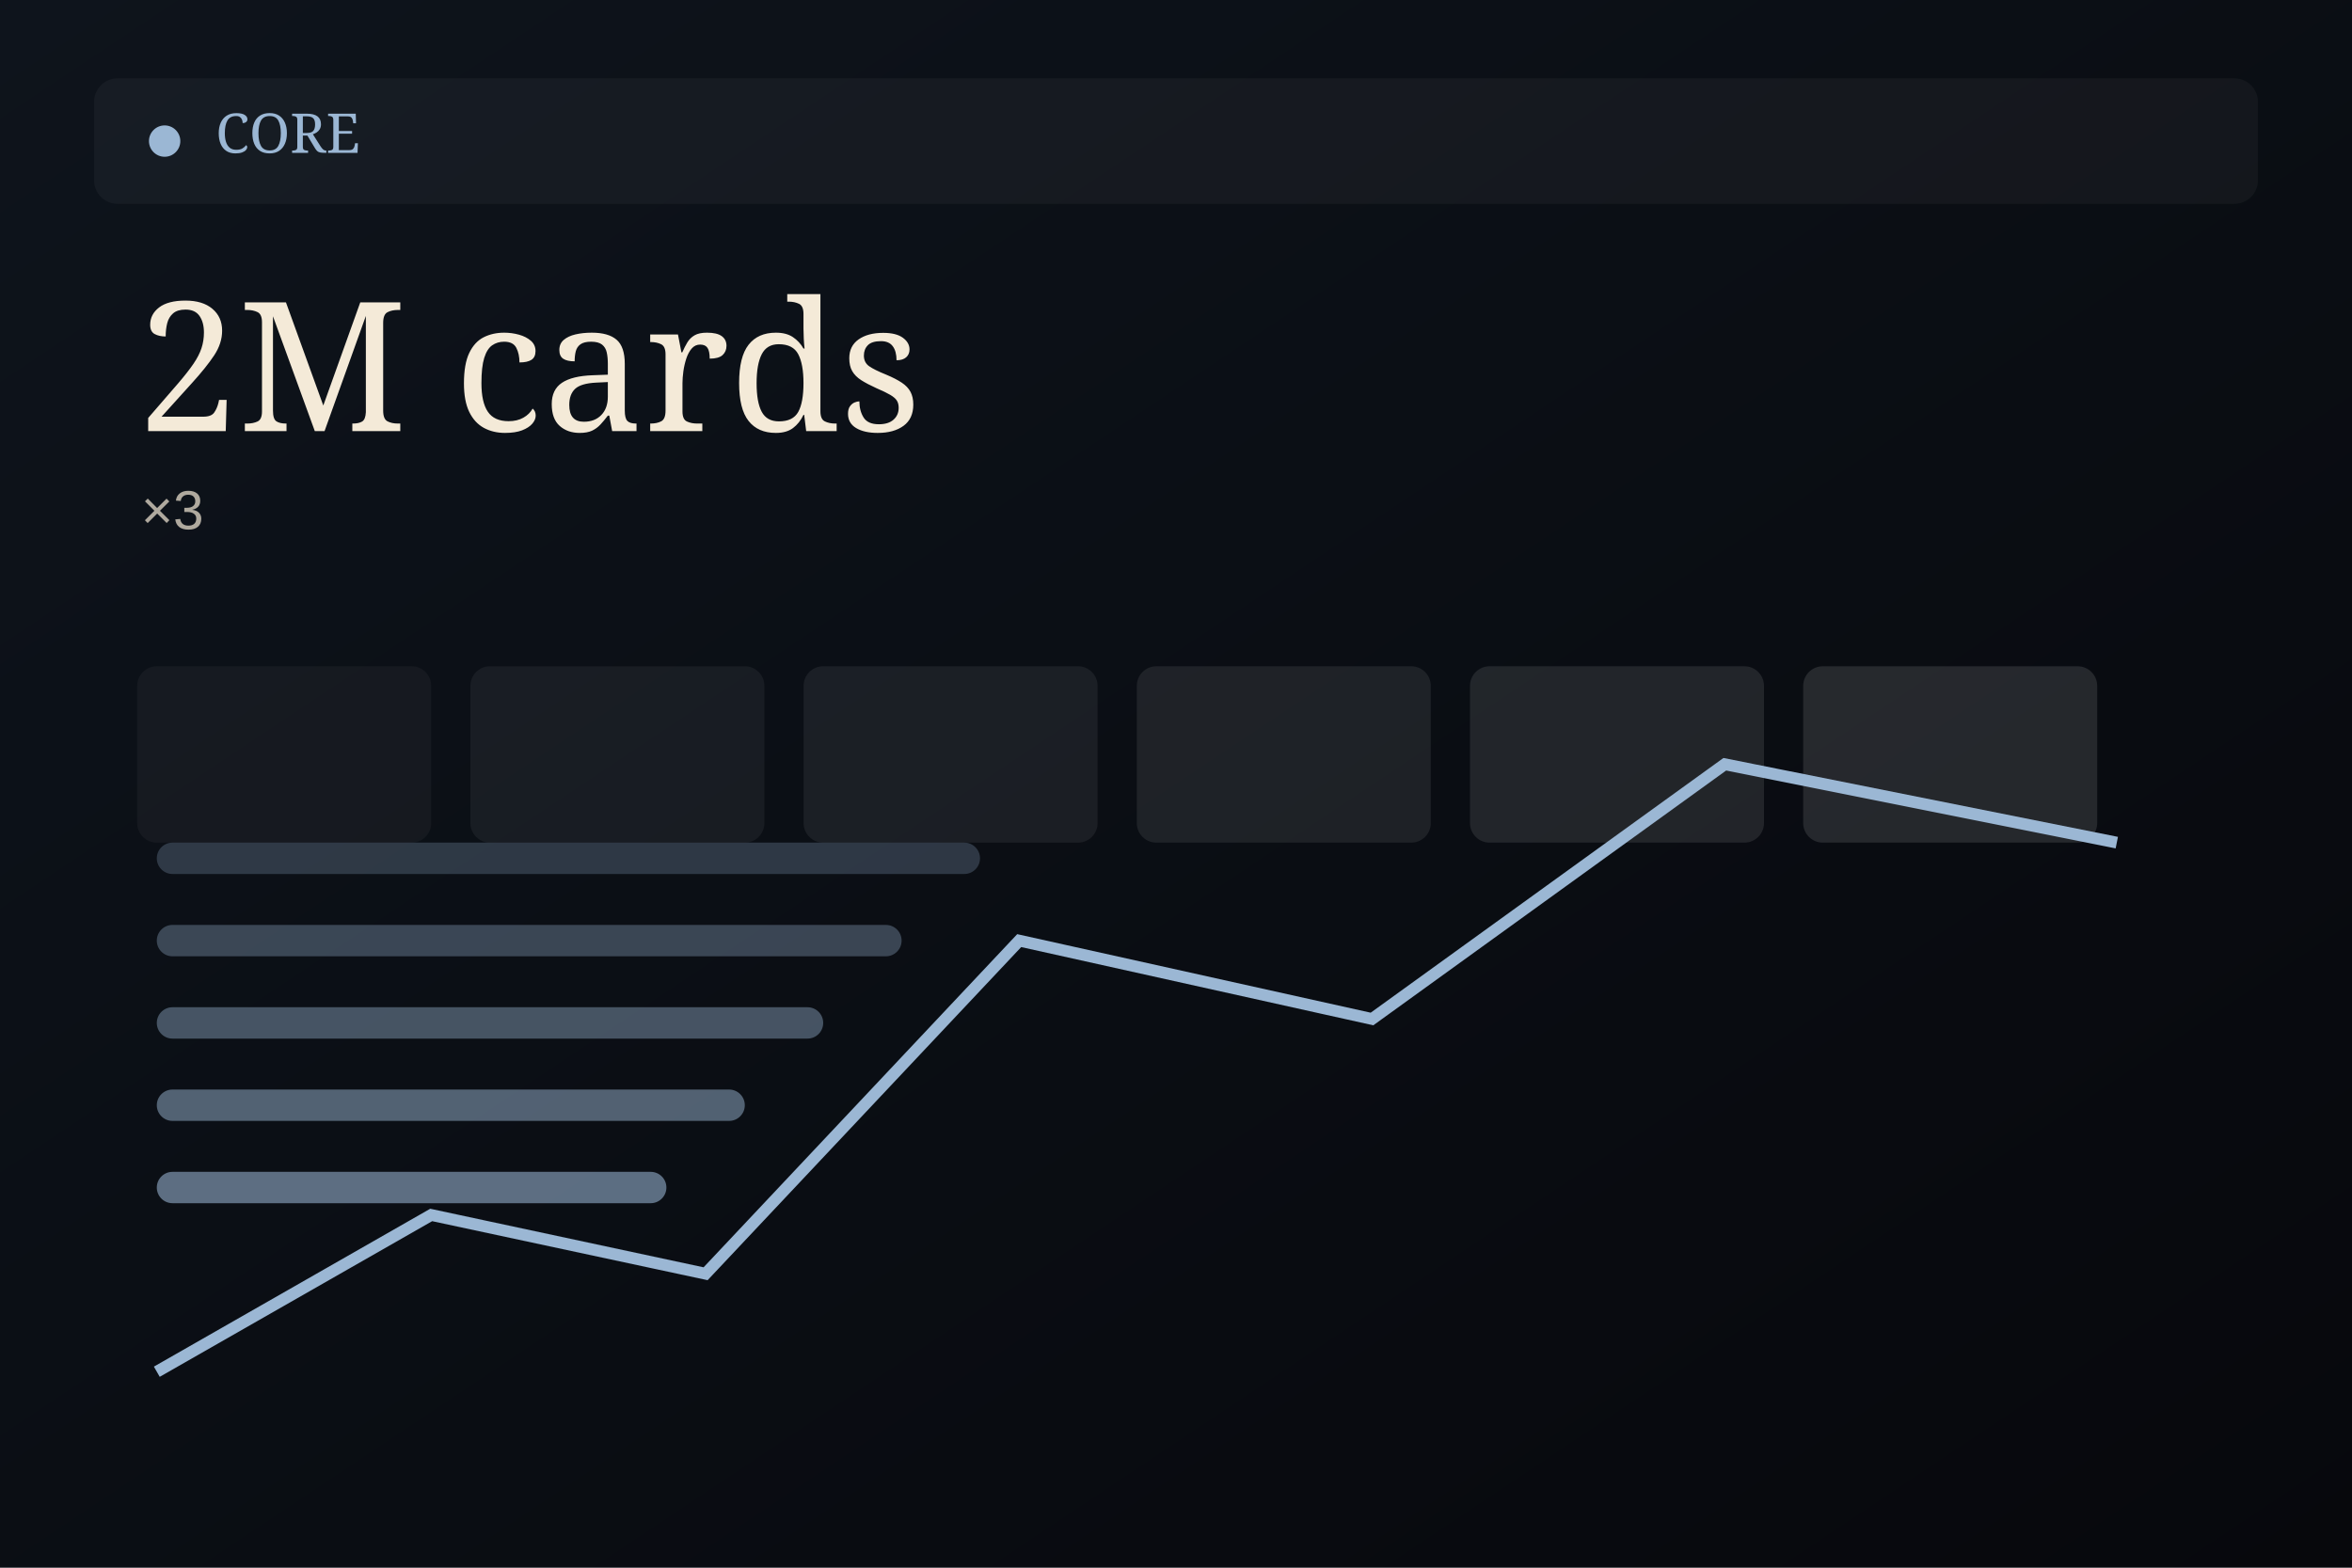
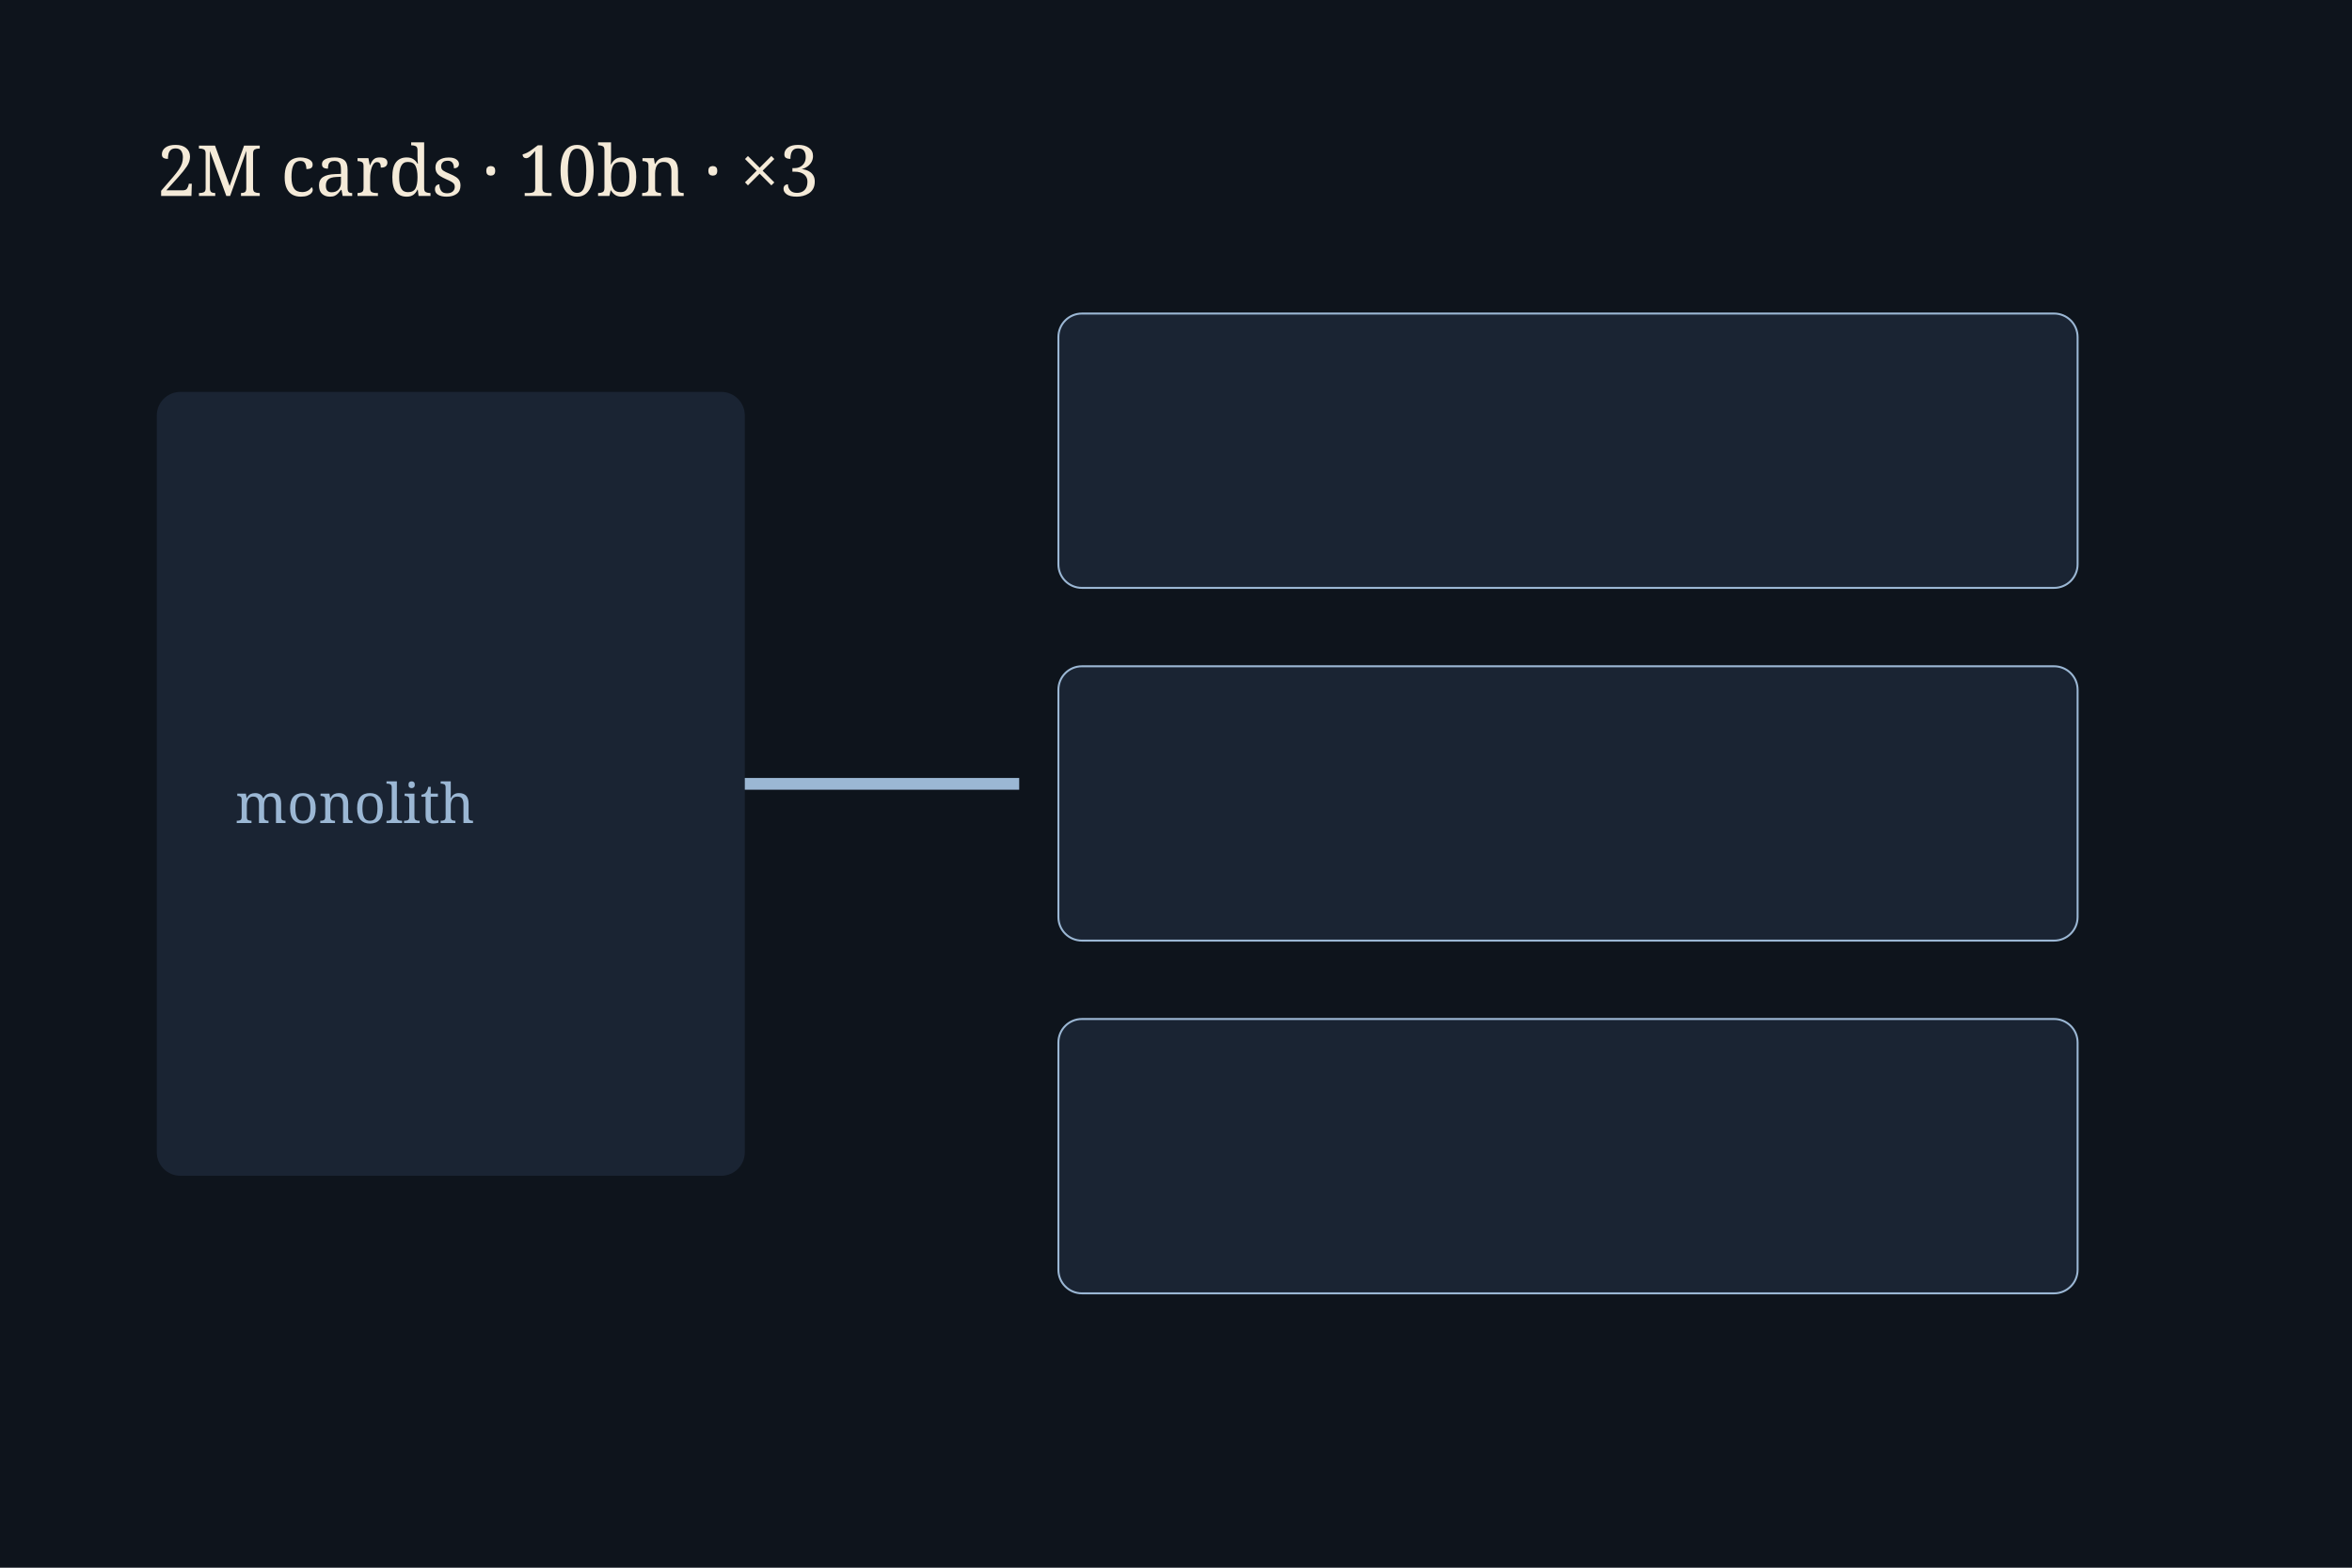
<svg xmlns="http://www.w3.org/2000/svg" viewBox="0 0 1200 800">
-   <defs>
-     <linearGradient id="g" x1="0" y1="0" x2="1" y2="1">
-       <stop offset="0" stop-color="#0e141c" />
-       <stop offset="1" stop-color="#07080c" />
-     </linearGradient>
-   </defs>
-   <rect width="1200" height="800" fill="url(#g)" />
-   <rect x="48" y="40" width="1104" height="64" rx="12" fill="#ffffff" fill-opacity="0.04" />
-   <circle cx="84" cy="72" r="8" fill="#9bb7d4" />
-   <text x="110" y="78" fill="#9bb7d4" font-family="Georgia,serif" font-size="28">CORE</text>
-   <text x="70" y="220" fill="#f4ead8" font-family="Georgia,serif" font-size="92">2M cards</text>
-   <text x="72" y="270" fill="#f4ead8" fill-opacity="0.7" font-family="Arial,sans-serif" font-size="28">×3</text>
-   <rect x="70" y="340" width="150" height="90" rx="10" fill="#ffffff" fill-opacity="0.04" />
-   <rect x="240" y="340" width="150" height="90" rx="10" fill="#ffffff" fill-opacity="0.055" />
-   <rect x="410" y="340" width="150" height="90" rx="10" fill="#ffffff" fill-opacity="0.07" />
-   <rect x="580" y="340" width="150" height="90" rx="10" fill="#ffffff" fill-opacity="0.085" />
-   <rect x="750" y="340" width="150" height="90" rx="10" fill="#ffffff" fill-opacity="0.1" />
-   <rect x="920" y="340" width="150" height="90" rx="10" fill="#ffffff" fill-opacity="0.115" />
-   <polyline points="80,700 220,620 360,650 520,480 700,520 880,390 1080,430" fill="none" stroke="#9bb7d4" stroke-width="6" />
-   <rect x="80" y="430" width="420" height="16" rx="8" fill="#9bb7d4" fill-opacity="0.25" />
-   <rect x="80" y="472" width="380" height="16" rx="8" fill="#9bb7d4" fill-opacity="0.33" />
-   <rect x="80" y="514" width="340" height="16" rx="8" fill="#9bb7d4" fill-opacity="0.41" />
-   <rect x="80" y="556" width="300" height="16" rx="8" fill="#9bb7d4" fill-opacity="0.49" />
-   <rect x="80" y="598" width="260" height="16" rx="8" fill="#9bb7d4" fill-opacity="0.57" />
+   <rect width="1200" height="800" fill="#0e141c" />
+   <rect x="80" y="200" width="300" height="400" rx="12" fill="#1a2433" />
+   <text x="120" y="420" fill="#9bb7d4" font-family="Georgia" font-size="28">monolith</text>
+   <path d="M380 400 H520" stroke="#9bb7d4" stroke-width="6" />
+   <rect x="540" y="160" width="520" height="140" rx="12" fill="#1a2433" stroke="#9bb7d4" />
+   <rect x="540" y="340" width="520" height="140" rx="12" fill="#1a2433" stroke="#9bb7d4" />
+   <rect x="540" y="520" width="520" height="140" rx="12" fill="#1a2433" stroke="#9bb7d4" />
+   <text x="80" y="100" fill="#f4ead8" font-family="Georgia" font-size="36">2M cards · 10bn · ×3</text>
</svg>
